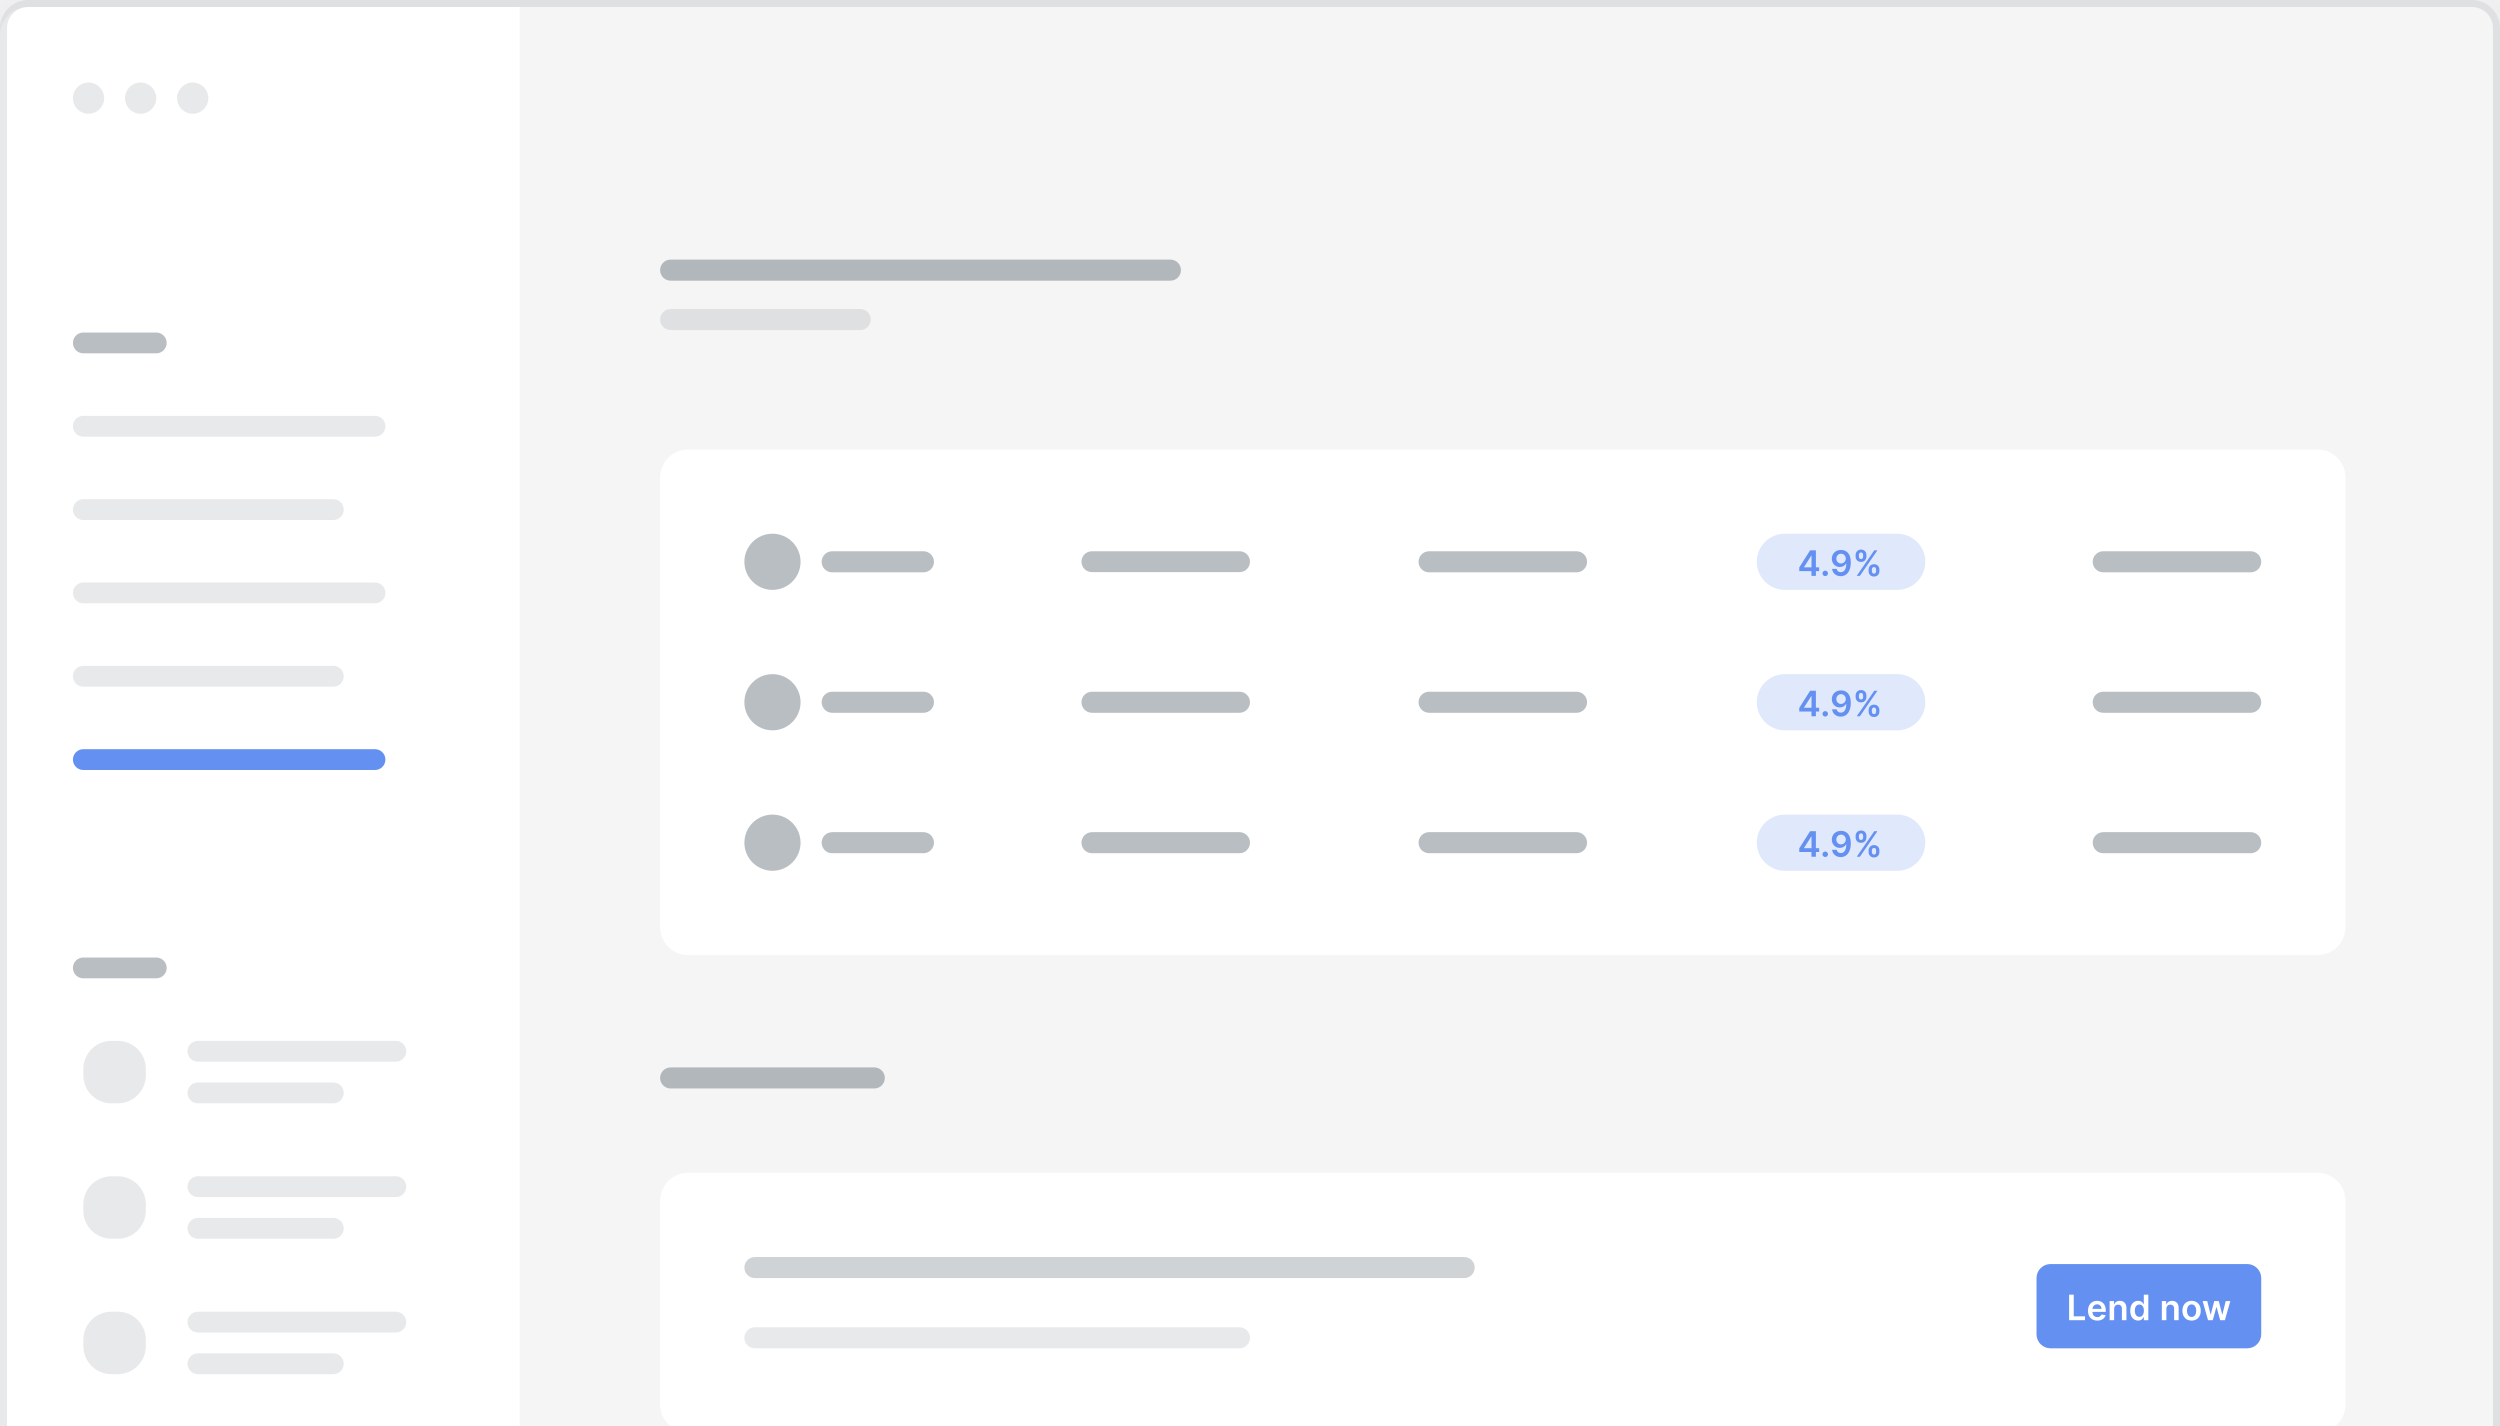
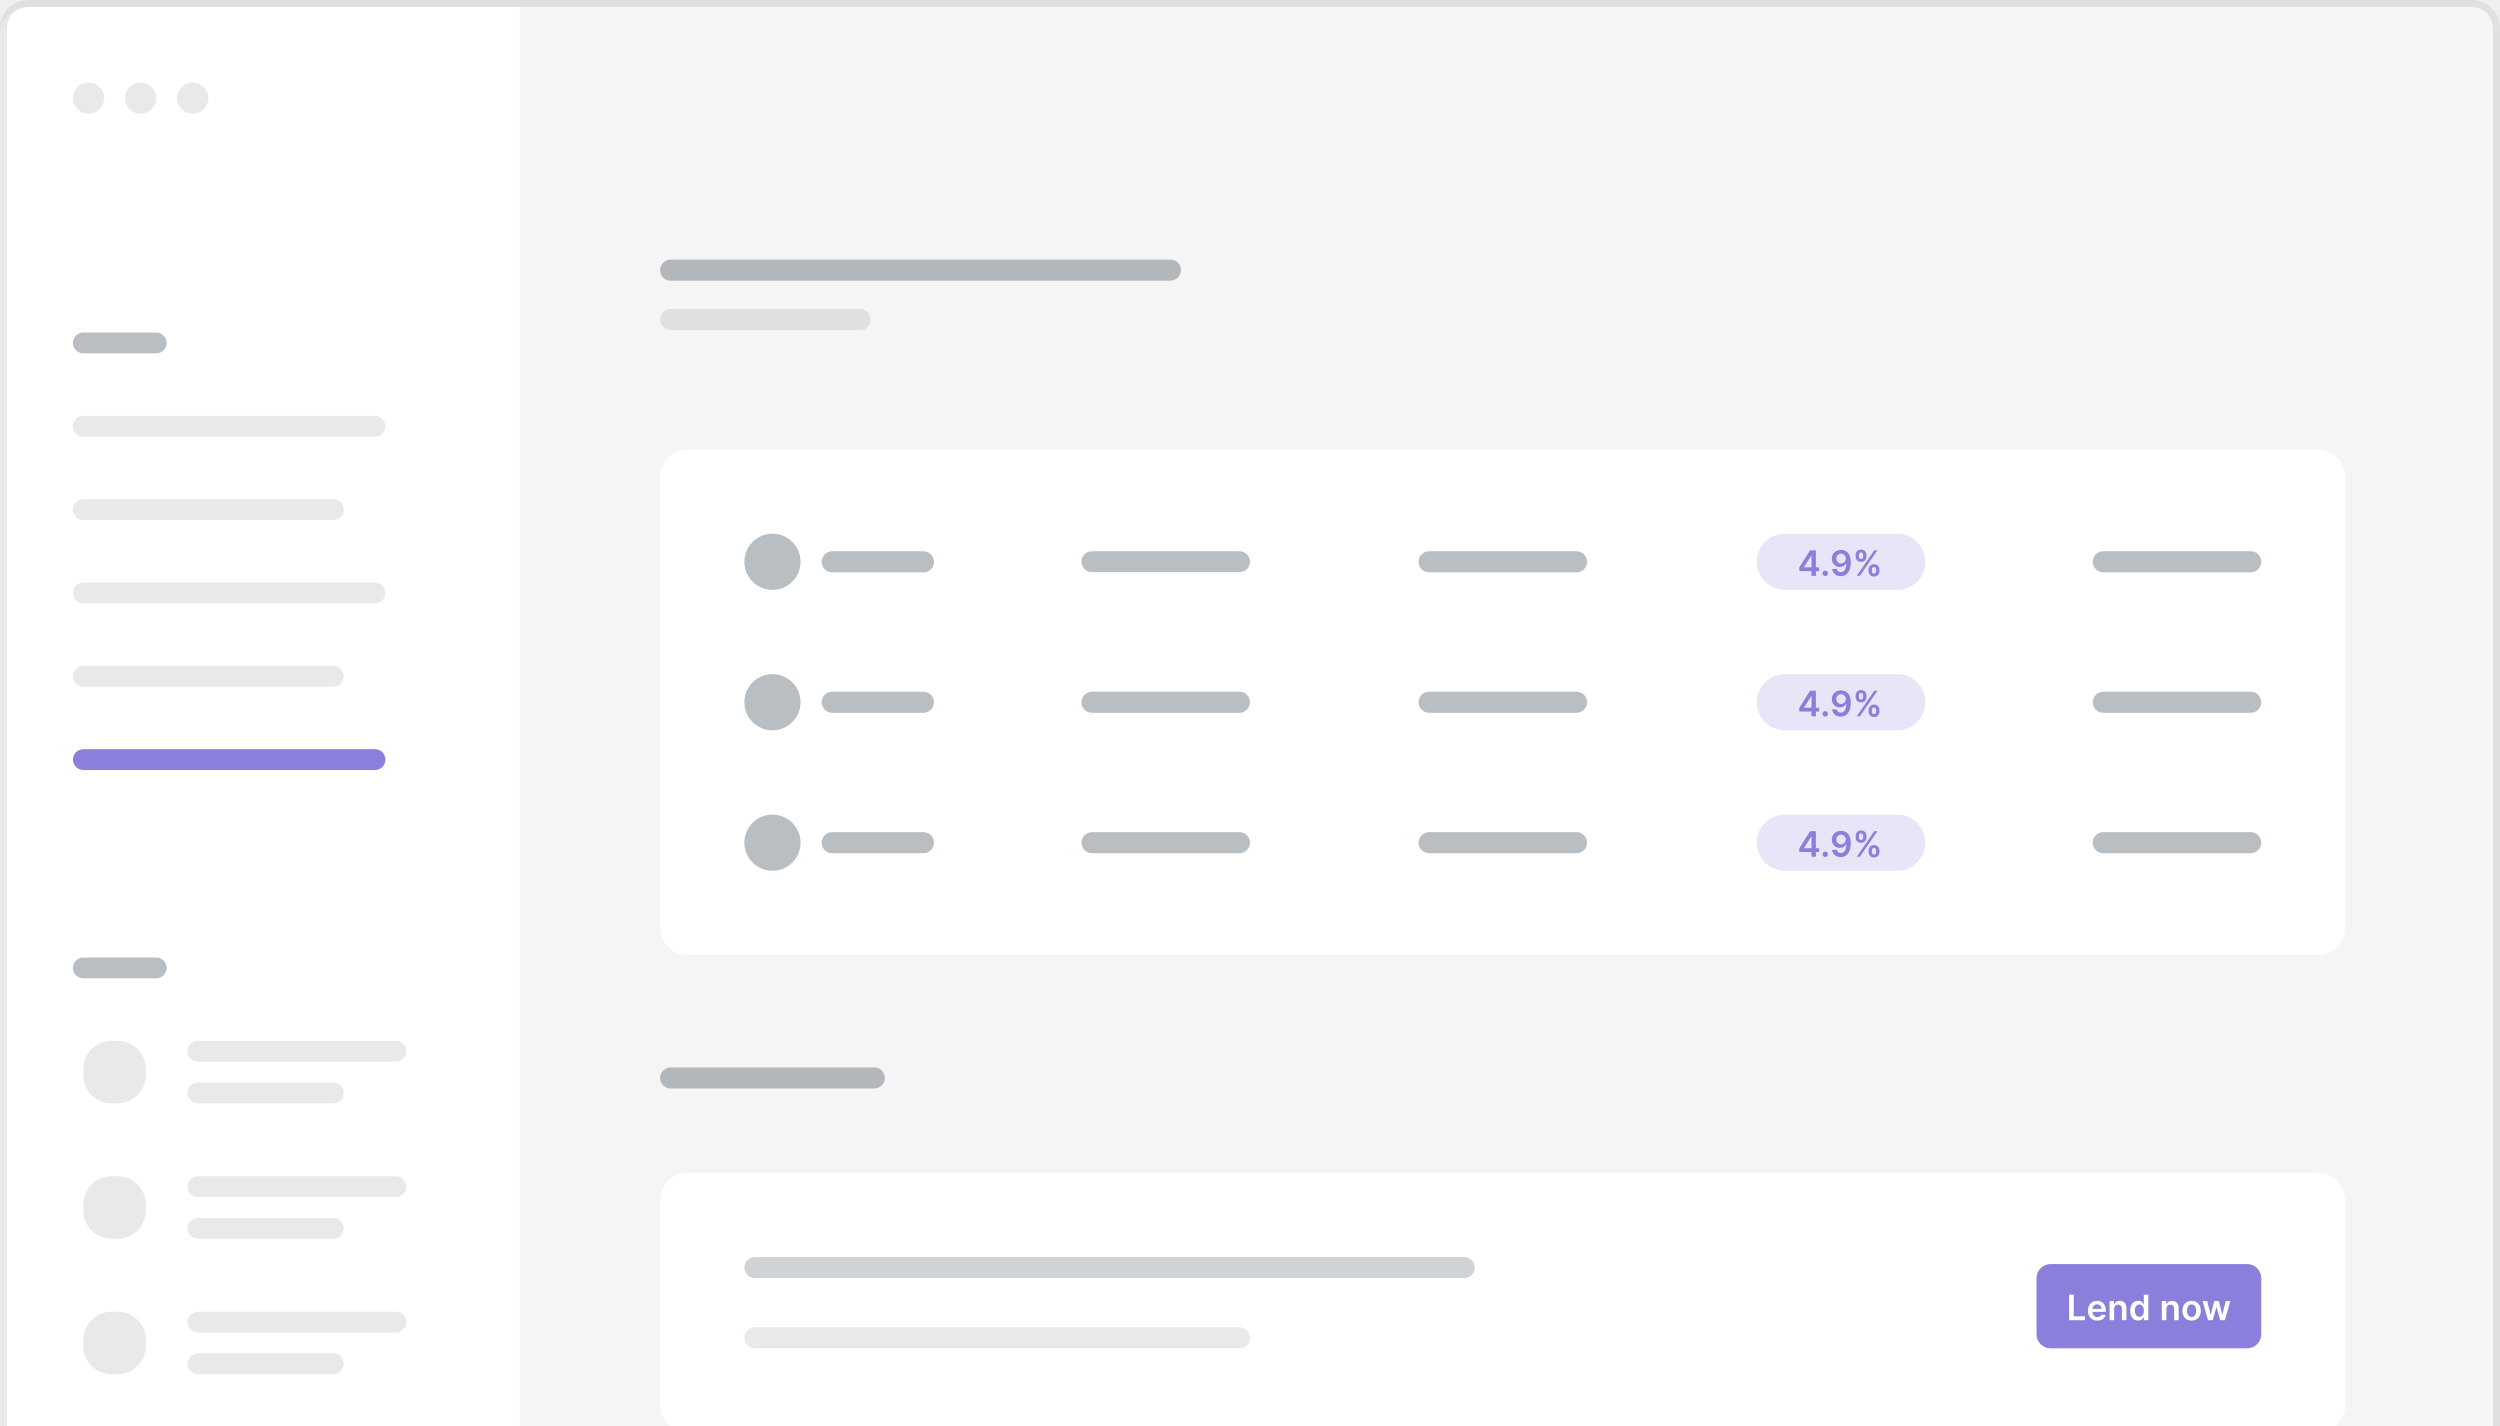
<svg xmlns="http://www.w3.org/2000/svg" width="356" height="203" viewBox="0 0 356 203" fill="none">
  <g filter="url(#filter0_d)">
    <rect width="356" height="260" rx="4" fill="#F5F5F5" />
    <path d="M0 5C0 2.791 1.791 1 4 1H74V258H4C1.791 258 0 256.209 0 254V5Z" fill="white" />
    <circle cx="12.608" cy="13.974" r="2.225" fill="#142533" fill-opacity="0.1" />
    <circle cx="20.025" cy="13.974" r="2.225" fill="#142533" fill-opacity="0.1" />
    <circle cx="27.442" cy="13.974" r="2.225" fill="#142533" fill-opacity="0.1" />
    <rect x="10.383" y="47.349" width="13.35" height="2.967" rx="1.483" fill="#142533" fill-opacity="0.3" />
    <rect x="94" y="36.966" width="74.167" height="3" rx="1.5" fill="#142533" fill-opacity="0.3" />
    <rect x="94" y="44" width="30" height="3" rx="1.5" fill="#142533" fill-opacity="0.1" />
    <rect x="10.383" y="136.349" width="13.35" height="2.967" rx="1.483" fill="#142533" fill-opacity="0.3" />
    <rect x="10.383" y="59.216" width="44.5" height="2.967" rx="1.483" fill="#142533" fill-opacity="0.1" />
    <rect x="10.383" y="71.083" width="38.567" height="2.967" rx="1.483" fill="#142533" fill-opacity="0.1" />
    <rect x="10.383" y="82.949" width="44.5" height="2.967" rx="1.483" fill="#142533" fill-opacity="0.1" />
    <rect x="10.383" y="94.816" width="38.567" height="2.967" rx="1.483" fill="#142533" fill-opacity="0.1" />
-     <rect x="10.383" y="106.682" width="44.5" height="2.967" rx="1.483" fill="#6490F1" />
+     <rect x="10.383" y="106.682" width="44.5" height="2.967" rx="1.483" fill="#8a80db" />
    <rect x="26.7" y="148.216" width="31.15" height="2.967" rx="1.483" fill="#142533" fill-opacity="0.1" />
    <rect x="26.7" y="154.149" width="22.25" height="2.967" rx="1.483" fill="#142533" fill-opacity="0.1" />
    <rect x="11.867" y="148.216" width="8.9" height="8.9" rx="4" fill="#142533" fill-opacity="0.1" />
    <rect x="26.7" y="167.499" width="31.15" height="2.967" rx="1.483" fill="#142533" fill-opacity="0.1" />
    <rect x="26.7" y="173.432" width="22.25" height="2.967" rx="1.483" fill="#142533" fill-opacity="0.1" />
    <rect x="11.867" y="167.499" width="8.9" height="8.9" rx="4" fill="#142533" fill-opacity="0.1" />
    <rect x="26.7" y="186.782" width="31.15" height="2.967" rx="1.483" fill="#142533" fill-opacity="0.1" />
    <rect x="26.7" y="192.716" width="22.25" height="2.967" rx="1.483" fill="#142533" fill-opacity="0.1" />
    <rect x="11.867" y="186.783" width="8.9" height="8.9" rx="4" fill="#142533" fill-opacity="0.1" />
    <rect x="94" y="152" width="32" height="3" rx="1.5" fill="#142533" fill-opacity="0.3" />
    <rect x="94" y="64" width="240" height="72" rx="4" fill="white" />
    <rect x="106" y="76" width="8" height="8" rx="4" fill="#142533" fill-opacity="0.3" />
    <rect x="154" y="78.5" width="24" height="2.967" rx="1.483" fill="#142533" fill-opacity="0.3" />
    <rect x="117" y="78.5" width="16" height="3" rx="1.5" fill="#142533" fill-opacity="0.3" />
    <rect x="202" y="78.5" width="24" height="3" rx="1.5" fill="#142533" fill-opacity="0.3" />
-     <rect x="250.167" y="76" width="24" height="8" rx="4" fill="#6490F1" fill-opacity="0.2" />
-     <path d="M256.217 81.325H257.952V82H258.581V81.325H259.046V80.784H258.581V78.364H257.76L256.217 80.802V81.325ZM257.959 80.784H256.892V80.755L257.931 79.109H257.959V80.784ZM259.914 82.039C260.123 82.039 260.303 81.865 260.304 81.648C260.303 81.435 260.123 81.261 259.914 81.261C259.697 81.261 259.521 81.435 259.523 81.648C259.521 81.865 259.697 82.039 259.914 82.039ZM262.165 78.314C261.376 78.309 260.853 78.85 260.853 79.56C260.854 80.246 261.343 80.741 261.98 80.741C262.372 80.741 262.713 80.551 262.889 80.239H262.914C262.912 81.016 262.63 81.48 262.127 81.48C261.813 81.48 261.602 81.299 261.536 81.009H260.888C260.963 81.611 261.438 82.05 262.127 82.05C262.999 82.05 263.555 81.322 263.553 80.07C263.551 78.745 262.862 78.317 262.165 78.314ZM262.166 78.847C262.555 78.847 262.841 79.17 262.841 79.541C262.843 79.917 262.543 80.24 262.159 80.24C261.772 80.24 261.494 79.935 261.492 79.546C261.492 79.156 261.781 78.847 262.166 78.847ZM266.089 81.318C266.09 81.741 266.359 82.101 266.858 82.101C267.355 82.101 267.628 81.741 267.626 81.318V81.126C267.628 80.7 267.362 80.343 266.858 80.343C266.366 80.343 266.09 80.704 266.089 81.126V81.318ZM264.24 79.237C264.242 79.66 264.51 80.017 265.011 80.017C265.506 80.017 265.78 79.663 265.778 79.237V79.046C265.78 78.619 265.513 78.262 265.011 78.262C264.521 78.262 264.242 78.619 264.24 79.046V79.237ZM264.4 82H264.846L267.346 78.364H266.9L264.4 82ZM266.552 81.126C266.554 80.938 266.634 80.748 266.858 80.748C267.092 80.748 267.161 80.938 267.159 81.126V81.318C267.161 81.506 267.085 81.693 266.858 81.693C266.63 81.693 266.554 81.505 266.552 81.318V81.126ZM264.707 79.046C264.709 78.859 264.785 78.667 265.011 78.667C265.245 78.667 265.313 78.857 265.311 79.046V79.237C265.313 79.425 265.238 79.612 265.011 79.612C264.784 79.612 264.709 79.425 264.707 79.237V79.046Z" fill="#6490F1" />
+     <rect x="250.167" y="76" width="24" height="8" rx="4" fill="#8a80db" fill-opacity="0.2" />
+     <path d="M256.217 81.325H257.952V82H258.581V81.325H259.046V80.784H258.581V78.364H257.76L256.217 80.802V81.325ZM257.959 80.784H256.892V80.755L257.931 79.109H257.959V80.784ZM259.914 82.039C260.123 82.039 260.303 81.865 260.304 81.648C260.303 81.435 260.123 81.261 259.914 81.261C259.697 81.261 259.521 81.435 259.523 81.648C259.521 81.865 259.697 82.039 259.914 82.039ZM262.165 78.314C261.376 78.309 260.853 78.85 260.853 79.56C260.854 80.246 261.343 80.741 261.98 80.741C262.372 80.741 262.713 80.551 262.889 80.239H262.914C262.912 81.016 262.63 81.48 262.127 81.48C261.813 81.48 261.602 81.299 261.536 81.009H260.888C260.963 81.611 261.438 82.05 262.127 82.05C262.999 82.05 263.555 81.322 263.553 80.07C263.551 78.745 262.862 78.317 262.165 78.314ZM262.166 78.847C262.555 78.847 262.841 79.17 262.841 79.541C262.843 79.917 262.543 80.24 262.159 80.24C261.772 80.24 261.494 79.935 261.492 79.546C261.492 79.156 261.781 78.847 262.166 78.847ZM266.089 81.318C266.09 81.741 266.359 82.101 266.858 82.101C267.355 82.101 267.628 81.741 267.626 81.318V81.126C267.628 80.7 267.362 80.343 266.858 80.343C266.366 80.343 266.09 80.704 266.089 81.126V81.318ZM264.24 79.237C264.242 79.66 264.51 80.017 265.011 80.017C265.506 80.017 265.78 79.663 265.778 79.237V79.046C265.78 78.619 265.513 78.262 265.011 78.262C264.521 78.262 264.242 78.619 264.24 79.046V79.237ZM264.4 82H264.846L267.346 78.364H266.9L264.4 82ZM266.552 81.126C266.554 80.938 266.634 80.748 266.858 80.748C267.092 80.748 267.161 80.938 267.159 81.126V81.318C267.161 81.506 267.085 81.693 266.858 81.693C266.63 81.693 266.554 81.505 266.552 81.318V81.126ZM264.707 79.046C264.709 78.859 264.785 78.667 265.011 78.667C265.245 78.667 265.313 78.857 265.311 79.046V79.237C265.313 79.425 265.238 79.612 265.011 79.612C264.784 79.612 264.709 79.425 264.707 79.237V79.046Z" fill="#8a80db" />
    <rect x="298" y="78.5" width="24" height="3" rx="1.5" fill="#142533" fill-opacity="0.3" />
    <rect x="106" y="96" width="8" height="8" rx="4" fill="#142533" fill-opacity="0.3" />
    <rect x="154" y="98.5" width="24" height="3" rx="1.5" fill="#142533" fill-opacity="0.3" />
    <rect x="117" y="98.5" width="16" height="3" rx="1.5" fill="#142533" fill-opacity="0.3" />
    <rect x="202" y="98.5" width="24" height="3" rx="1.5" fill="#142533" fill-opacity="0.3" />
-     <rect x="250.167" y="96" width="24" height="8" rx="4" fill="#6490F1" fill-opacity="0.2" />
-     <path d="M256.217 101.325H257.952V102H258.581V101.325H259.046V100.784H258.581V98.364H257.76L256.217 100.801V101.325ZM257.959 100.784H256.892V100.755L257.931 99.109H257.959V100.784ZM259.914 102.039C260.123 102.039 260.303 101.865 260.304 101.648C260.303 101.435 260.123 101.261 259.914 101.261C259.697 101.261 259.521 101.435 259.523 101.648C259.521 101.865 259.697 102.039 259.914 102.039ZM262.165 98.314C261.376 98.309 260.853 98.85 260.853 99.56C260.854 100.246 261.343 100.741 261.98 100.741C262.372 100.741 262.713 100.551 262.889 100.239H262.914C262.912 101.016 262.63 101.48 262.127 101.48C261.813 101.48 261.602 101.299 261.536 101.009H260.888C260.963 101.611 261.438 102.05 262.127 102.05C262.999 102.05 263.555 101.322 263.553 100.07C263.551 98.745 262.862 98.317 262.165 98.314ZM262.166 98.847C262.555 98.847 262.841 99.17 262.841 99.541C262.843 99.917 262.543 100.24 262.159 100.24C261.772 100.24 261.494 99.935 261.492 99.546C261.492 99.156 261.781 98.847 262.166 98.847ZM266.089 101.318C266.09 101.741 266.359 102.101 266.858 102.101C267.355 102.101 267.628 101.741 267.626 101.318V101.126C267.628 100.7 267.362 100.343 266.858 100.343C266.366 100.343 266.09 100.704 266.089 101.126V101.318ZM264.24 99.237C264.242 99.66 264.51 100.017 265.011 100.017C265.506 100.017 265.78 99.663 265.778 99.237V99.046C265.78 98.619 265.513 98.262 265.011 98.262C264.521 98.262 264.242 98.619 264.24 99.046V99.237ZM264.4 102H264.846L267.346 98.364H266.9L264.4 102ZM266.552 101.126C266.554 100.938 266.634 100.748 266.858 100.748C267.092 100.748 267.161 100.938 267.159 101.126V101.318C267.161 101.506 267.085 101.693 266.858 101.693C266.63 101.693 266.554 101.505 266.552 101.318V101.126ZM264.707 99.046C264.709 98.859 264.785 98.667 265.011 98.667C265.245 98.667 265.313 98.857 265.311 99.046V99.237C265.313 99.425 265.238 99.612 265.011 99.612C264.784 99.612 264.709 99.425 264.707 99.237V99.046Z" fill="#6490F1" />
+     <rect x="250.167" y="96" width="24" height="8" rx="4" fill="#8a80db" fill-opacity="0.2" />
+     <path d="M256.217 101.325H257.952V102H258.581V101.325H259.046V100.784H258.581V98.364H257.76L256.217 100.801V101.325ZM257.959 100.784H256.892V100.755L257.931 99.109H257.959V100.784ZM259.914 102.039C260.123 102.039 260.303 101.865 260.304 101.648C260.303 101.435 260.123 101.261 259.914 101.261C259.697 101.261 259.521 101.435 259.523 101.648C259.521 101.865 259.697 102.039 259.914 102.039ZM262.165 98.314C261.376 98.309 260.853 98.85 260.853 99.56C260.854 100.246 261.343 100.741 261.98 100.741C262.372 100.741 262.713 100.551 262.889 100.239H262.914C262.912 101.016 262.63 101.48 262.127 101.48C261.813 101.48 261.602 101.299 261.536 101.009H260.888C260.963 101.611 261.438 102.05 262.127 102.05C262.999 102.05 263.555 101.322 263.553 100.07C263.551 98.745 262.862 98.317 262.165 98.314ZM262.166 98.847C262.555 98.847 262.841 99.17 262.841 99.541C262.843 99.917 262.543 100.24 262.159 100.24C261.772 100.24 261.494 99.935 261.492 99.546C261.492 99.156 261.781 98.847 262.166 98.847ZM266.089 101.318C266.09 101.741 266.359 102.101 266.858 102.101C267.355 102.101 267.628 101.741 267.626 101.318V101.126C267.628 100.7 267.362 100.343 266.858 100.343C266.366 100.343 266.09 100.704 266.089 101.126V101.318ZM264.24 99.237C264.242 99.66 264.51 100.017 265.011 100.017C265.506 100.017 265.78 99.663 265.778 99.237V99.046C265.78 98.619 265.513 98.262 265.011 98.262C264.521 98.262 264.242 98.619 264.24 99.046V99.237ZM264.4 102H264.846L267.346 98.364H266.9L264.4 102ZM266.552 101.126C266.554 100.938 266.634 100.748 266.858 100.748C267.092 100.748 267.161 100.938 267.159 101.126V101.318C267.161 101.506 267.085 101.693 266.858 101.693C266.63 101.693 266.554 101.505 266.552 101.318V101.126ZM264.707 99.046C264.709 98.859 264.785 98.667 265.011 98.667C265.245 98.667 265.313 98.857 265.311 99.046V99.237C265.313 99.425 265.238 99.612 265.011 99.612C264.784 99.612 264.709 99.425 264.707 99.237V99.046Z" fill="#8a80db" />
    <rect x="298" y="98.5" width="24" height="3" rx="1.5" fill="#142533" fill-opacity="0.3" />
    <rect x="106" y="116" width="8" height="8" rx="4" fill="#142533" fill-opacity="0.3" />
    <rect x="154" y="118.5" width="24" height="3" rx="1.5" fill="#142533" fill-opacity="0.3" />
    <rect x="117" y="118.5" width="16" height="3" rx="1.5" fill="#142533" fill-opacity="0.3" />
    <rect x="202" y="118.5" width="24" height="3" rx="1.5" fill="#142533" fill-opacity="0.3" />
-     <rect x="250.167" y="116" width="24" height="8" rx="4" fill="#6490F1" fill-opacity="0.2" />
-     <path d="M256.217 121.325H257.952V122H258.581V121.325H259.046V120.784H258.581V118.364H257.76L256.217 120.801V121.325ZM257.959 120.784H256.892V120.755L257.931 119.109H257.959V120.784ZM259.914 122.039C260.123 122.039 260.303 121.865 260.304 121.648C260.303 121.435 260.123 121.261 259.914 121.261C259.697 121.261 259.521 121.435 259.523 121.648C259.521 121.865 259.697 122.039 259.914 122.039ZM262.165 118.314C261.376 118.309 260.853 118.85 260.853 119.56C260.854 120.246 261.343 120.741 261.98 120.741C262.372 120.741 262.713 120.551 262.889 120.239H262.914C262.912 121.016 262.63 121.48 262.127 121.48C261.813 121.48 261.602 121.299 261.536 121.009H260.888C260.963 121.611 261.438 122.05 262.127 122.05C262.999 122.05 263.555 121.322 263.553 120.07C263.551 118.745 262.862 118.317 262.165 118.314ZM262.166 118.847C262.555 118.847 262.841 119.17 262.841 119.541C262.843 119.917 262.543 120.24 262.159 120.24C261.772 120.24 261.494 119.935 261.492 119.546C261.492 119.156 261.781 118.847 262.166 118.847ZM266.089 121.318C266.09 121.741 266.359 122.101 266.858 122.101C267.355 122.101 267.628 121.741 267.626 121.318V121.126C267.628 120.7 267.362 120.343 266.858 120.343C266.366 120.343 266.09 120.704 266.089 121.126V121.318ZM264.24 119.237C264.242 119.66 264.51 120.017 265.011 120.017C265.506 120.017 265.78 119.663 265.778 119.237V119.045C265.78 118.619 265.513 118.262 265.011 118.262C264.521 118.262 264.242 118.619 264.24 119.045V119.237ZM264.4 122H264.846L267.346 118.364H266.9L264.4 122ZM266.552 121.126C266.554 120.938 266.634 120.748 266.858 120.748C267.092 120.748 267.161 120.938 267.159 121.126V121.318C267.161 121.506 267.085 121.693 266.858 121.693C266.63 121.693 266.554 121.505 266.552 121.318V121.126ZM264.707 119.045C264.709 118.859 264.785 118.667 265.011 118.667C265.245 118.667 265.313 118.857 265.311 119.045V119.237C265.313 119.425 265.238 119.612 265.011 119.612C264.784 119.612 264.709 119.425 264.707 119.237V119.045Z" fill="#6490F1" />
+     <rect x="250.167" y="116" width="24" height="8" rx="4" fill="#8a80db" fill-opacity="0.2" />
+     <path d="M256.217 121.325H257.952V122H258.581V121.325H259.046V120.784H258.581V118.364H257.76L256.217 120.801V121.325ZM257.959 120.784H256.892V120.755L257.931 119.109H257.959V120.784ZM259.914 122.039C260.123 122.039 260.303 121.865 260.304 121.648C260.303 121.435 260.123 121.261 259.914 121.261C259.697 121.261 259.521 121.435 259.523 121.648C259.521 121.865 259.697 122.039 259.914 122.039ZM262.165 118.314C261.376 118.309 260.853 118.85 260.853 119.56C260.854 120.246 261.343 120.741 261.98 120.741C262.372 120.741 262.713 120.551 262.889 120.239H262.914C262.912 121.016 262.63 121.48 262.127 121.48C261.813 121.48 261.602 121.299 261.536 121.009H260.888C260.963 121.611 261.438 122.05 262.127 122.05C262.999 122.05 263.555 121.322 263.553 120.07C263.551 118.745 262.862 118.317 262.165 118.314ZM262.166 118.847C262.555 118.847 262.841 119.17 262.841 119.541C262.843 119.917 262.543 120.24 262.159 120.24C261.772 120.24 261.494 119.935 261.492 119.546C261.492 119.156 261.781 118.847 262.166 118.847ZM266.089 121.318C266.09 121.741 266.359 122.101 266.858 122.101C267.355 122.101 267.628 121.741 267.626 121.318V121.126C267.628 120.7 267.362 120.343 266.858 120.343C266.366 120.343 266.09 120.704 266.089 121.126V121.318ZM264.24 119.237C264.242 119.66 264.51 120.017 265.011 120.017C265.506 120.017 265.78 119.663 265.778 119.237V119.045C265.78 118.619 265.513 118.262 265.011 118.262C264.521 118.262 264.242 118.619 264.24 119.045V119.237ZM264.4 122H264.846L267.346 118.364H266.9L264.4 122ZM266.552 121.126C266.554 120.938 266.634 120.748 266.858 120.748C267.092 120.748 267.161 120.938 267.159 121.126V121.318C267.161 121.506 267.085 121.693 266.858 121.693C266.63 121.693 266.554 121.505 266.552 121.318V121.126ZM264.707 119.045C264.709 118.859 264.785 118.667 265.011 118.667C265.245 118.667 265.313 118.857 265.311 119.045V119.237C265.313 119.425 265.238 119.612 265.011 119.612C264.784 119.612 264.709 119.425 264.707 119.237V119.045Z" fill="#8a80db" />
    <rect x="298" y="118.5" width="24" height="3" rx="1.5" fill="#142533" fill-opacity="0.3" />
    <rect x="94" y="167" width="240" height="37" rx="4" fill="white" />
-     <rect x="290" y="180" width="32" height="12" rx="2" fill="#6490F1" />
+     <rect x="290" y="180" width="32" height="12" rx="2" fill="#8a80db" />
    <path d="M294.642 188H296.903V187.448H295.301V184.364H294.642V188ZM298.653 188.053C299.289 188.053 299.726 187.743 299.839 187.268L299.239 187.201C299.152 187.432 298.939 187.553 298.662 187.553C298.247 187.553 297.972 187.279 297.966 186.812H299.866V186.615C299.866 185.658 299.291 185.237 298.62 185.237C297.838 185.237 297.329 185.811 297.329 186.652C297.329 187.508 297.831 188.053 298.653 188.053ZM297.968 186.379C297.988 186.031 298.245 185.738 298.629 185.738C298.998 185.738 299.246 186.008 299.25 186.379H297.968ZM301.053 186.402C301.053 186.008 301.291 185.781 301.63 185.781C301.962 185.781 302.161 185.999 302.161 186.363V188H302.803V186.263C302.805 185.61 302.432 185.237 301.869 185.237C301.461 185.237 301.18 185.433 301.056 185.736H301.024V185.273H300.41V188H301.053V186.402ZM304.469 188.048C304.938 188.048 305.149 187.769 305.25 187.57H305.289V188H305.921V184.364H305.277V185.724H305.25C305.152 185.527 304.952 185.237 304.471 185.237C303.84 185.237 303.345 185.731 303.345 186.64C303.345 187.538 303.826 188.048 304.469 188.048ZM304.648 187.521C304.224 187.521 304 187.148 304 186.636C304 186.129 304.22 185.765 304.648 185.765C305.062 185.765 305.289 186.107 305.289 186.636C305.289 187.165 305.058 187.521 304.648 187.521ZM308.489 186.402C308.489 186.008 308.727 185.781 309.066 185.781C309.398 185.781 309.597 185.999 309.597 186.363V188H310.24V186.263C310.242 185.61 309.869 185.237 309.306 185.237C308.898 185.237 308.617 185.433 308.493 185.736H308.461V185.273H307.846V188H308.489V186.402ZM312.083 188.053C312.882 188.053 313.39 187.49 313.39 186.647C313.39 185.802 312.882 185.237 312.083 185.237C311.284 185.237 310.776 185.802 310.776 186.647C310.776 187.49 311.284 188.053 312.083 188.053ZM312.086 187.538C311.644 187.538 311.428 187.144 311.428 186.645C311.428 186.146 311.644 185.747 312.086 185.747C312.521 185.747 312.738 186.146 312.738 186.645C312.738 187.144 312.521 187.538 312.086 187.538ZM314.425 188H315.096L315.607 186.157H315.645L316.156 188H316.825L317.598 185.273H316.941L316.469 187.18H316.442L315.952 185.273H315.304L314.814 187.19H314.789L314.309 185.273H313.654L314.425 188Z" fill="white" />
    <rect x="106" y="179" width="104" height="3" rx="1.5" fill="#142533" fill-opacity="0.2" />
    <rect x="106" y="189" width="72" height="3" rx="1.5" fill="#142533" fill-opacity="0.1" />
    <rect x="0.5" y="0.5" width="355" height="259" rx="3.5" stroke="#142533" stroke-opacity="0.1" />
  </g>
  <defs>
    <filter id="filter0_d" x="-5.05" y="-2.525" width="366.1" height="270.1" filterUnits="userSpaceOnUse" color-interpolation-filters="sRGB">
      <feFlood flood-opacity="0" result="BackgroundImageFix" />
      <feColorMatrix in="SourceAlpha" type="matrix" values="0 0 0 0 0 0 0 0 0 0 0 0 0 0 0 0 0 0 127 0" />
      <feOffset dy="2.525" />
      <feGaussianBlur stdDeviation="2.525" />
      <feColorMatrix type="matrix" values="0 0 0 0 0 0 0 0 0 0 0 0 0 0 0 0 0 0 0.04 0" />
      <feBlend mode="normal" in2="BackgroundImageFix" result="effect1_dropShadow" />
      <feBlend mode="normal" in="SourceGraphic" in2="effect1_dropShadow" result="shape" />
    </filter>
  </defs>
</svg>
